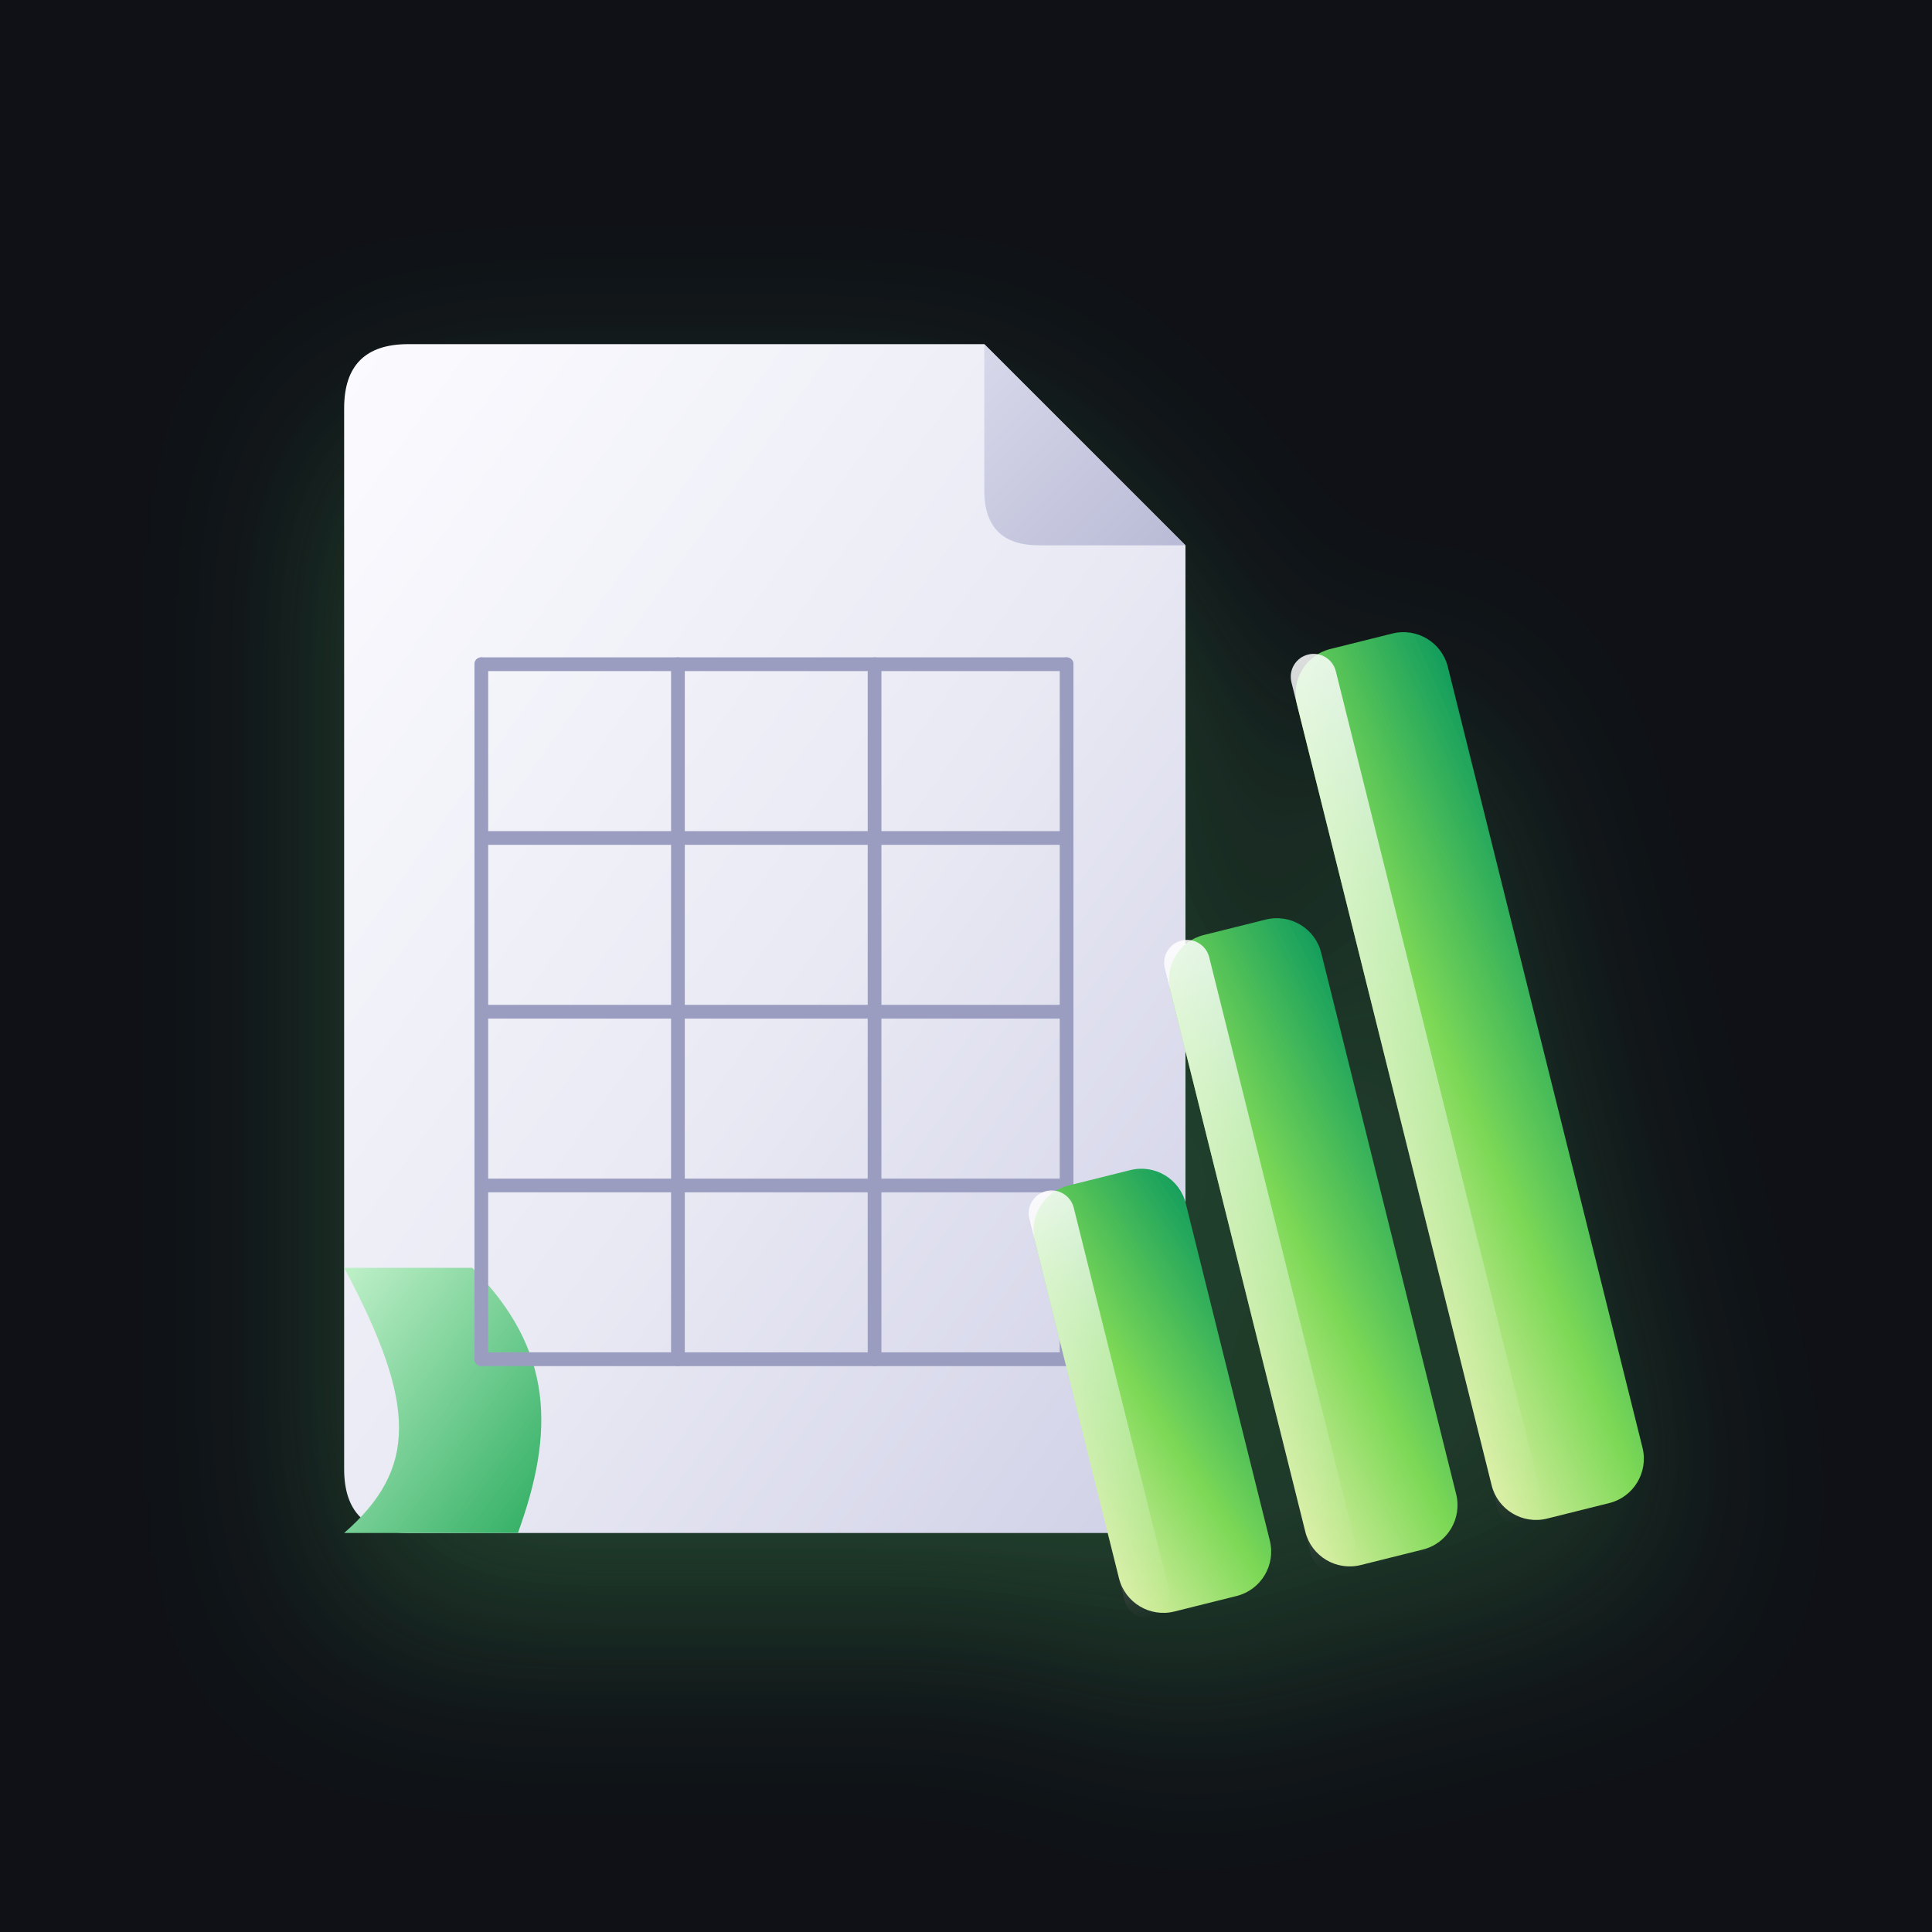
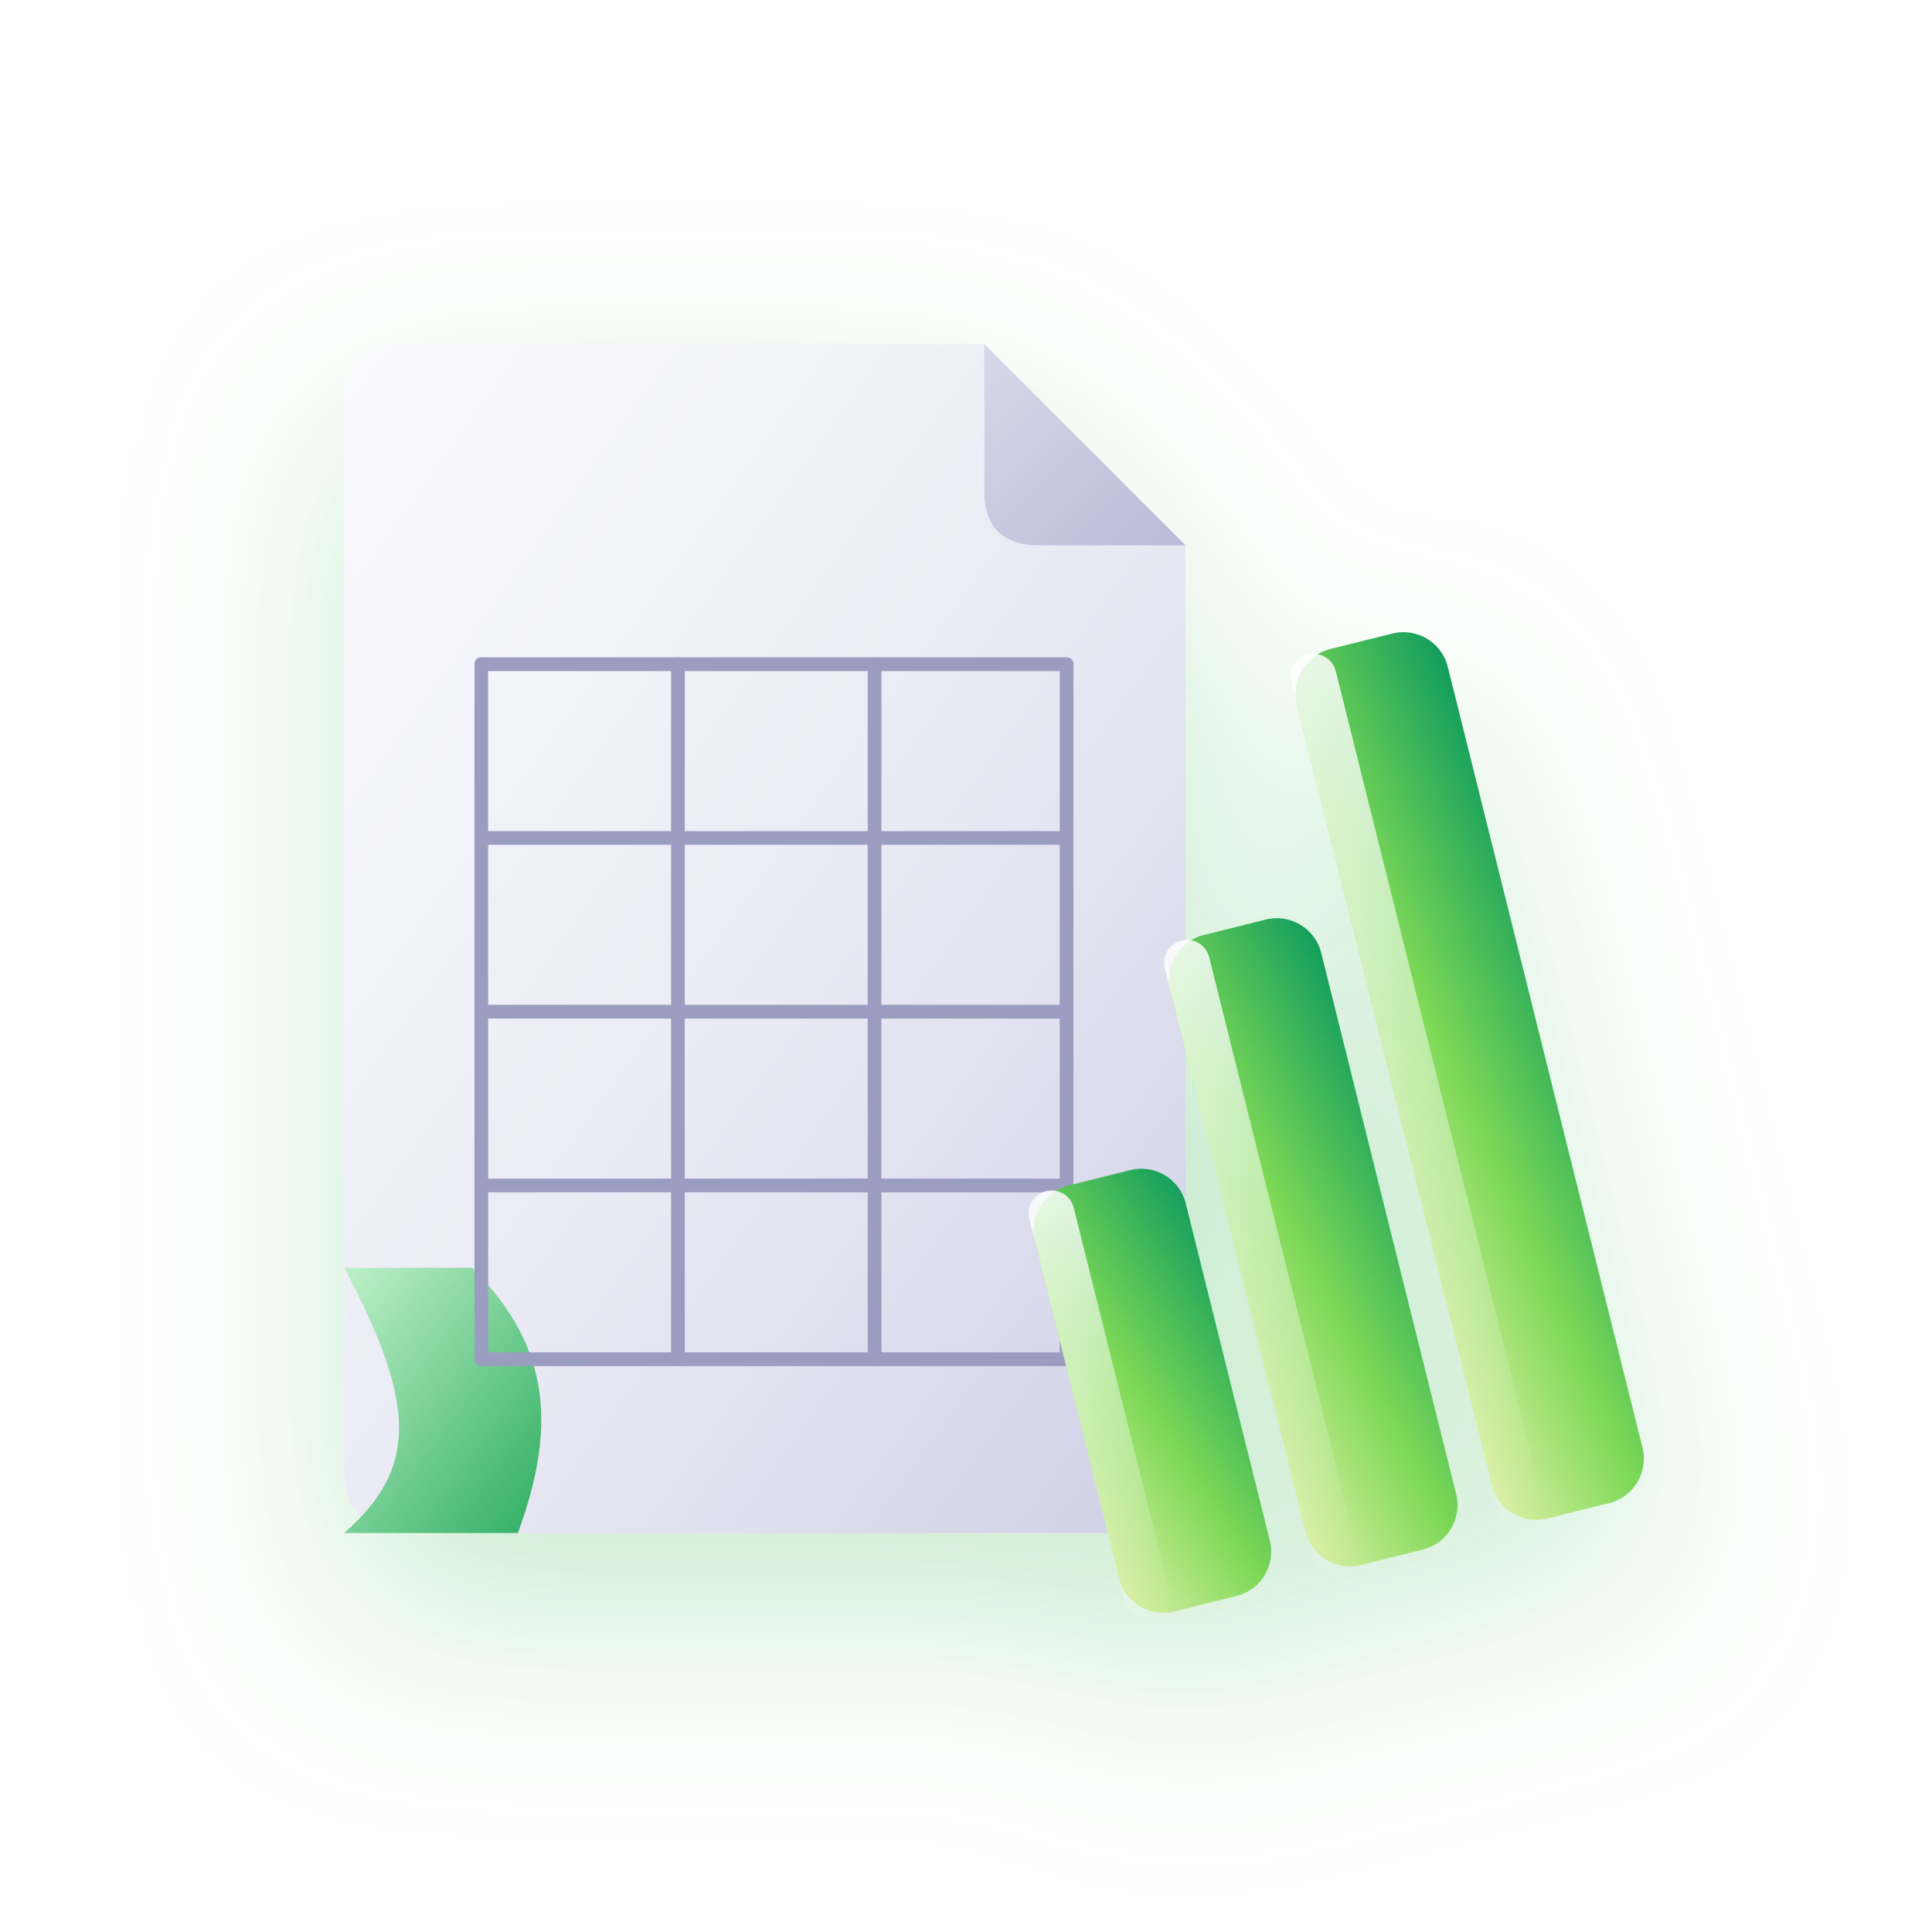
<svg xmlns="http://www.w3.org/2000/svg" width="600" height="600" viewBox="0 0 600 600">
  <defs>
    <linearGradient id="pageGrad" x1="0%" y1="0%" x2="100%" y2="100%">
      <stop offset="0%" stop-color="#fbfbff" />
      <stop offset="55%" stop-color="#e9e9f4" />
      <stop offset="100%" stop-color="#cfd0e6" />
    </linearGradient>
    <linearGradient id="pageCurl" x1="0%" y1="0%" x2="100%" y2="100%">
      <stop offset="0%" stop-color="#bff0c8" />
      <stop offset="100%" stop-color="#2fae62" />
    </linearGradient>
    <linearGradient id="fold" x1="0%" y1="0%" x2="100%" y2="100%">
      <stop offset="0%" stop-color="#d7d8ea" />
      <stop offset="100%" stop-color="#b9bbd6" />
    </linearGradient>
    <linearGradient id="barGrad" x1="0%" y1="100%" x2="100%" y2="0%">
      <stop offset="0%" stop-color="#dff0a8" />
      <stop offset="45%" stop-color="#7ed957" />
      <stop offset="100%" stop-color="#0f9b5c" />
    </linearGradient>
    <linearGradient id="barShine" x1="0%" y1="0%" x2="0%" y2="100%">
      <stop offset="0%" stop-color="#ffffff" stop-opacity="0.85" />
      <stop offset="100%" stop-color="#ffffff" stop-opacity="0" />
    </linearGradient>
    <filter id="softShadow" x="-40%" y="-40%" width="180%" height="180%">
      <feDropShadow dx="0" dy="18" stdDeviation="22" flood-color="#4fbf67" flood-opacity="0.3" />
    </filter>
  </defs>
-   <rect x="0" y="0" width="600" height="600" fill="#0f1117" />
  <g transform="translate(300,300) scale(1.42) translate(-334,-234)">
    <g filter="url(#softShadow)">
      <path d="M198,112                Q198,98 212,98                L338,98                L382,142                L382,344                Q382,358 368,358                L212,358                Q198,358 198,344                Z" fill="url(#pageGrad)" />
      <path d="M338,98 L382,142 L350,142 Q338,142 338,130 Z" fill="url(#fold)" />
      <path d="M198,300                C 214,330 214,344 198,358                L 236,358                C 244,336 244,318 226,300                Z" fill="url(#pageCurl)" />
      <g stroke="#9a9dc0" stroke-width="3" stroke-linecap="round">
        <line x1="228" y1="168" x2="356" y2="168" />
        <line x1="228" y1="206" x2="356" y2="206" />
        <line x1="228" y1="244" x2="356" y2="244" />
        <line x1="228" y1="282" x2="356" y2="282" />
        <line x1="228" y1="168" x2="228" y2="320" />
        <line x1="271" y1="168" x2="271" y2="320" />
        <line x1="314" y1="168" x2="314" y2="320" />
        <line x1="356" y1="168" x2="356" y2="320" />
      </g>
      <line x1="228" y1="320" x2="356" y2="320" stroke="#9a9dc0" stroke-width="3" stroke-linecap="round" />
      <g transform="rotate(-14 400 300)">
        <rect x="352" y="272" width="34" height="96" rx="10" fill="url(#barGrad)" />
        <rect x="394" y="226" width="34" height="142" rx="10" fill="url(#barGrad)" />
        <rect x="436" y="172" width="34" height="196" rx="10" fill="url(#barGrad)" />
        <rect x="352" y="272" width="10" height="96" rx="5" fill="url(#barShine)" />
        <rect x="394" y="226" width="10" height="142" rx="5" fill="url(#barShine)" />
        <rect x="436" y="172" width="10" height="196" rx="5" fill="url(#barShine)" />
      </g>
    </g>
  </g>
</svg>
